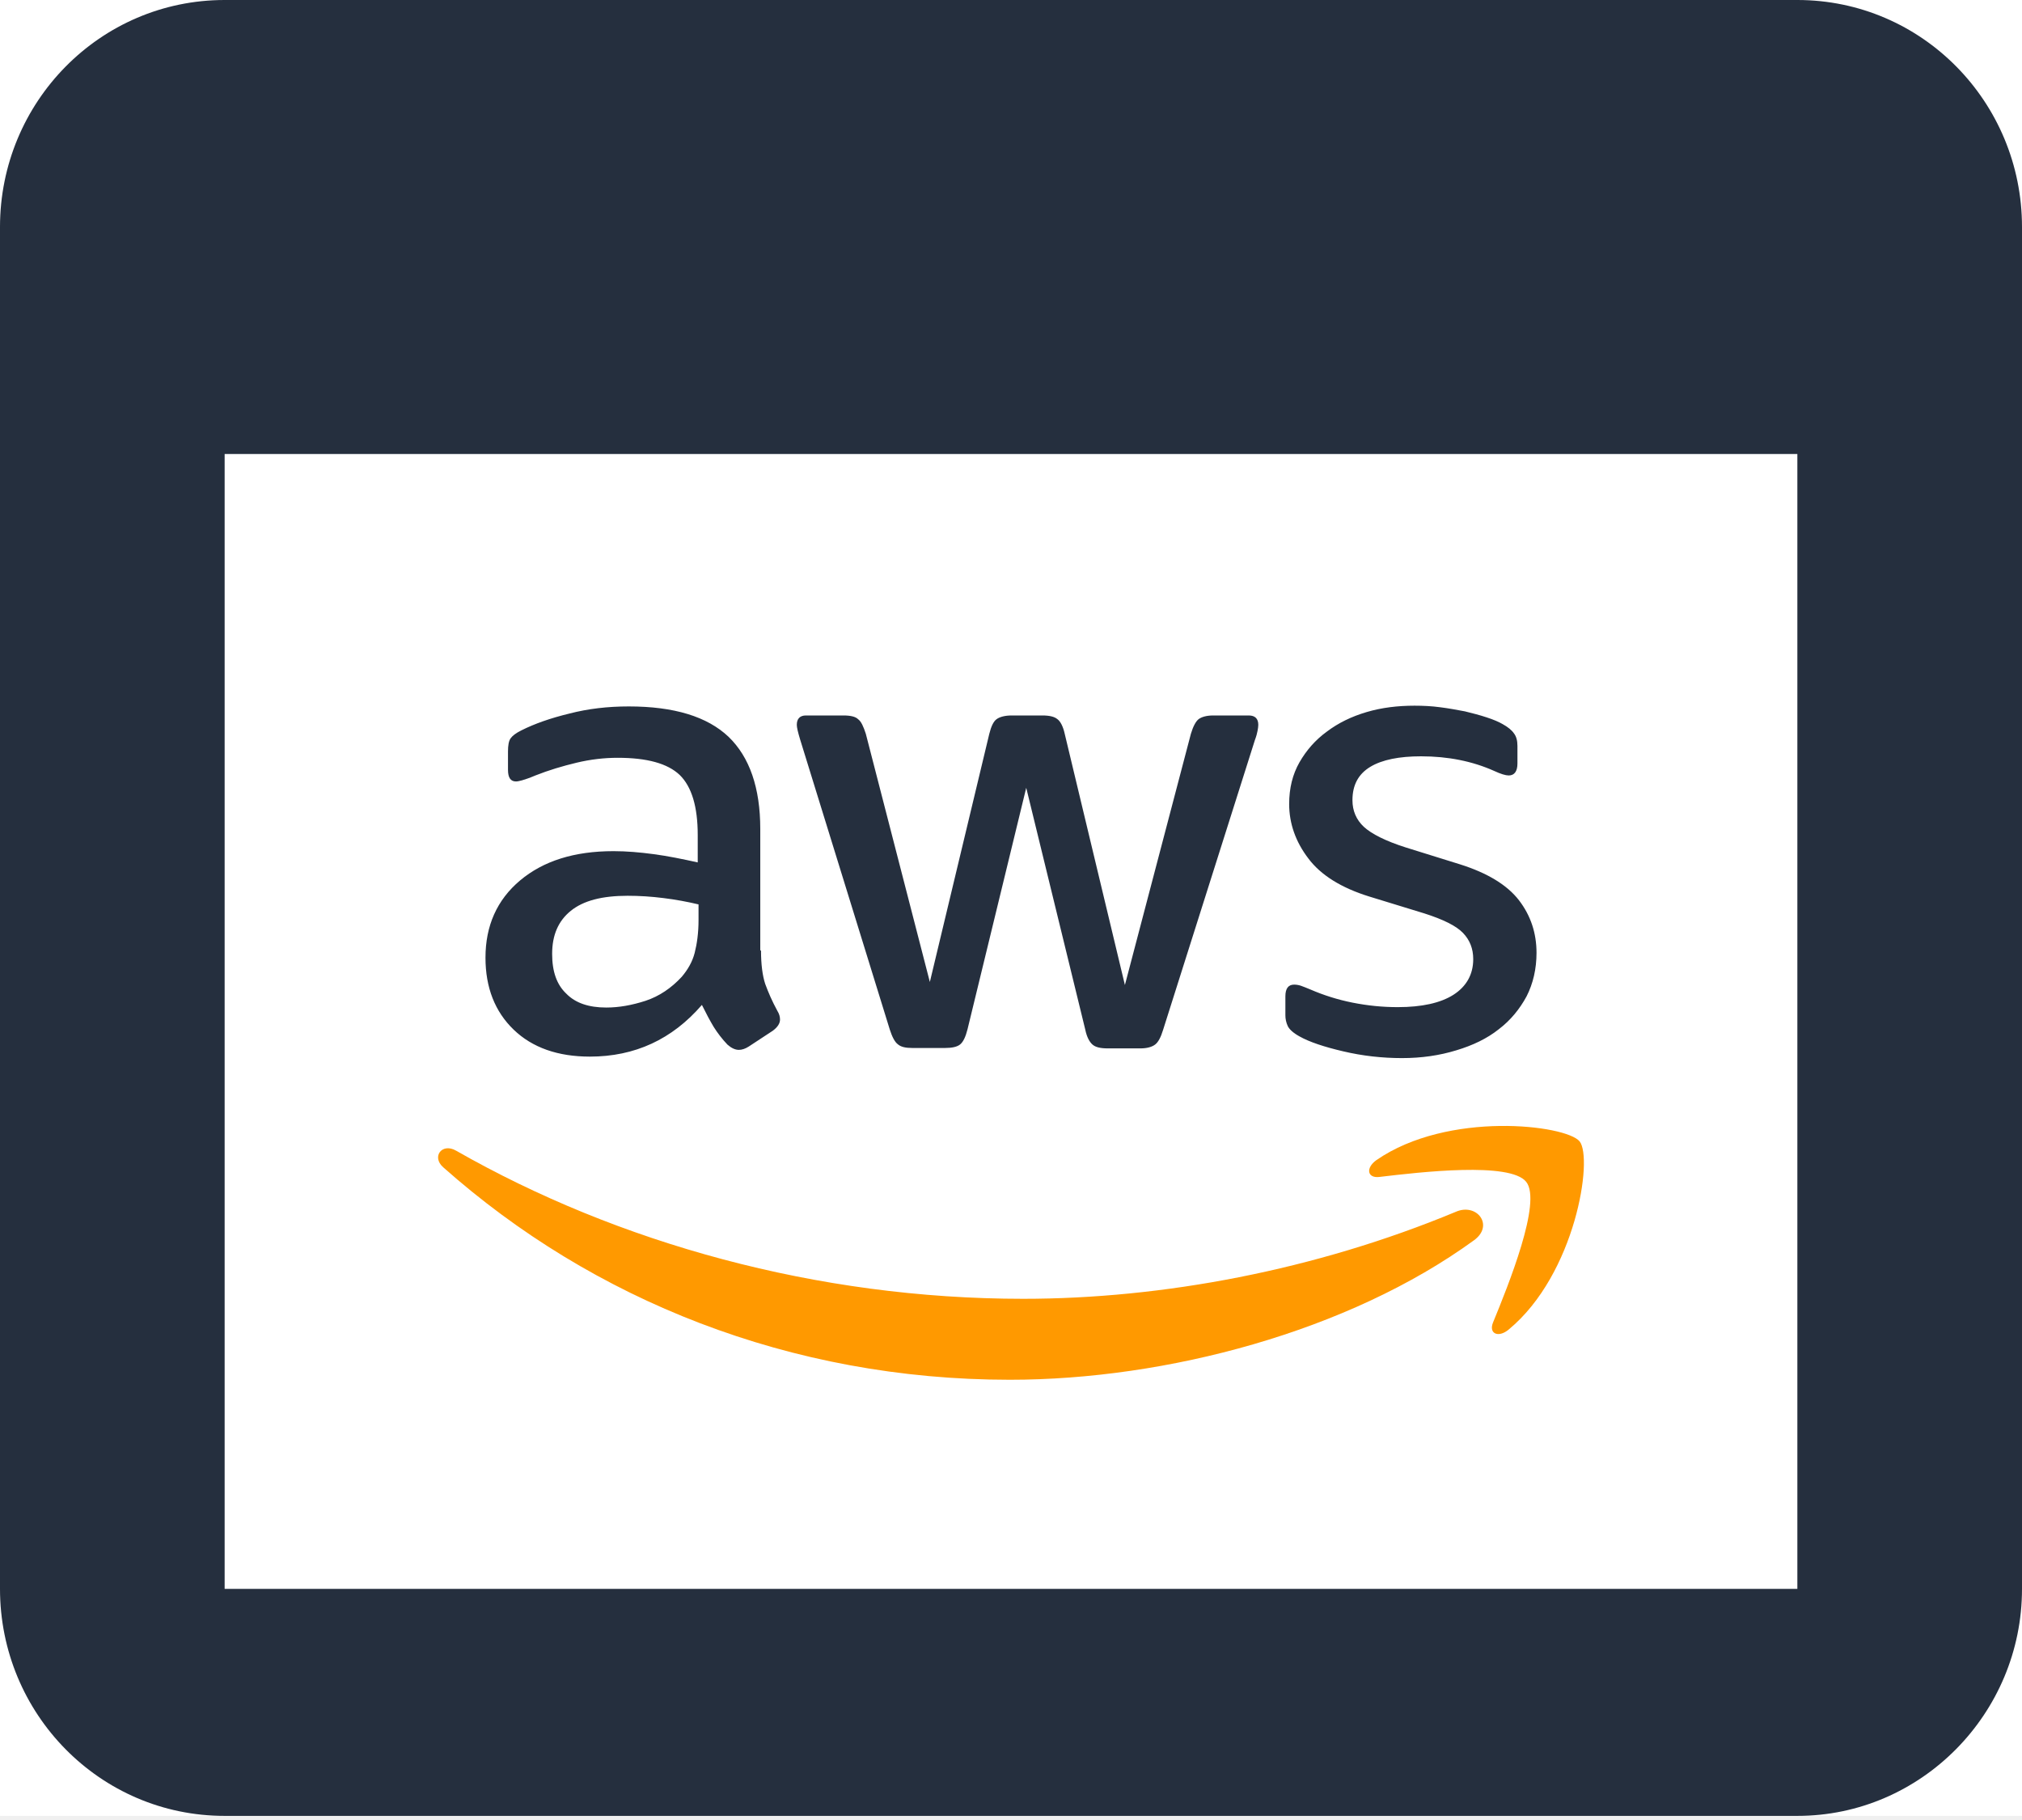
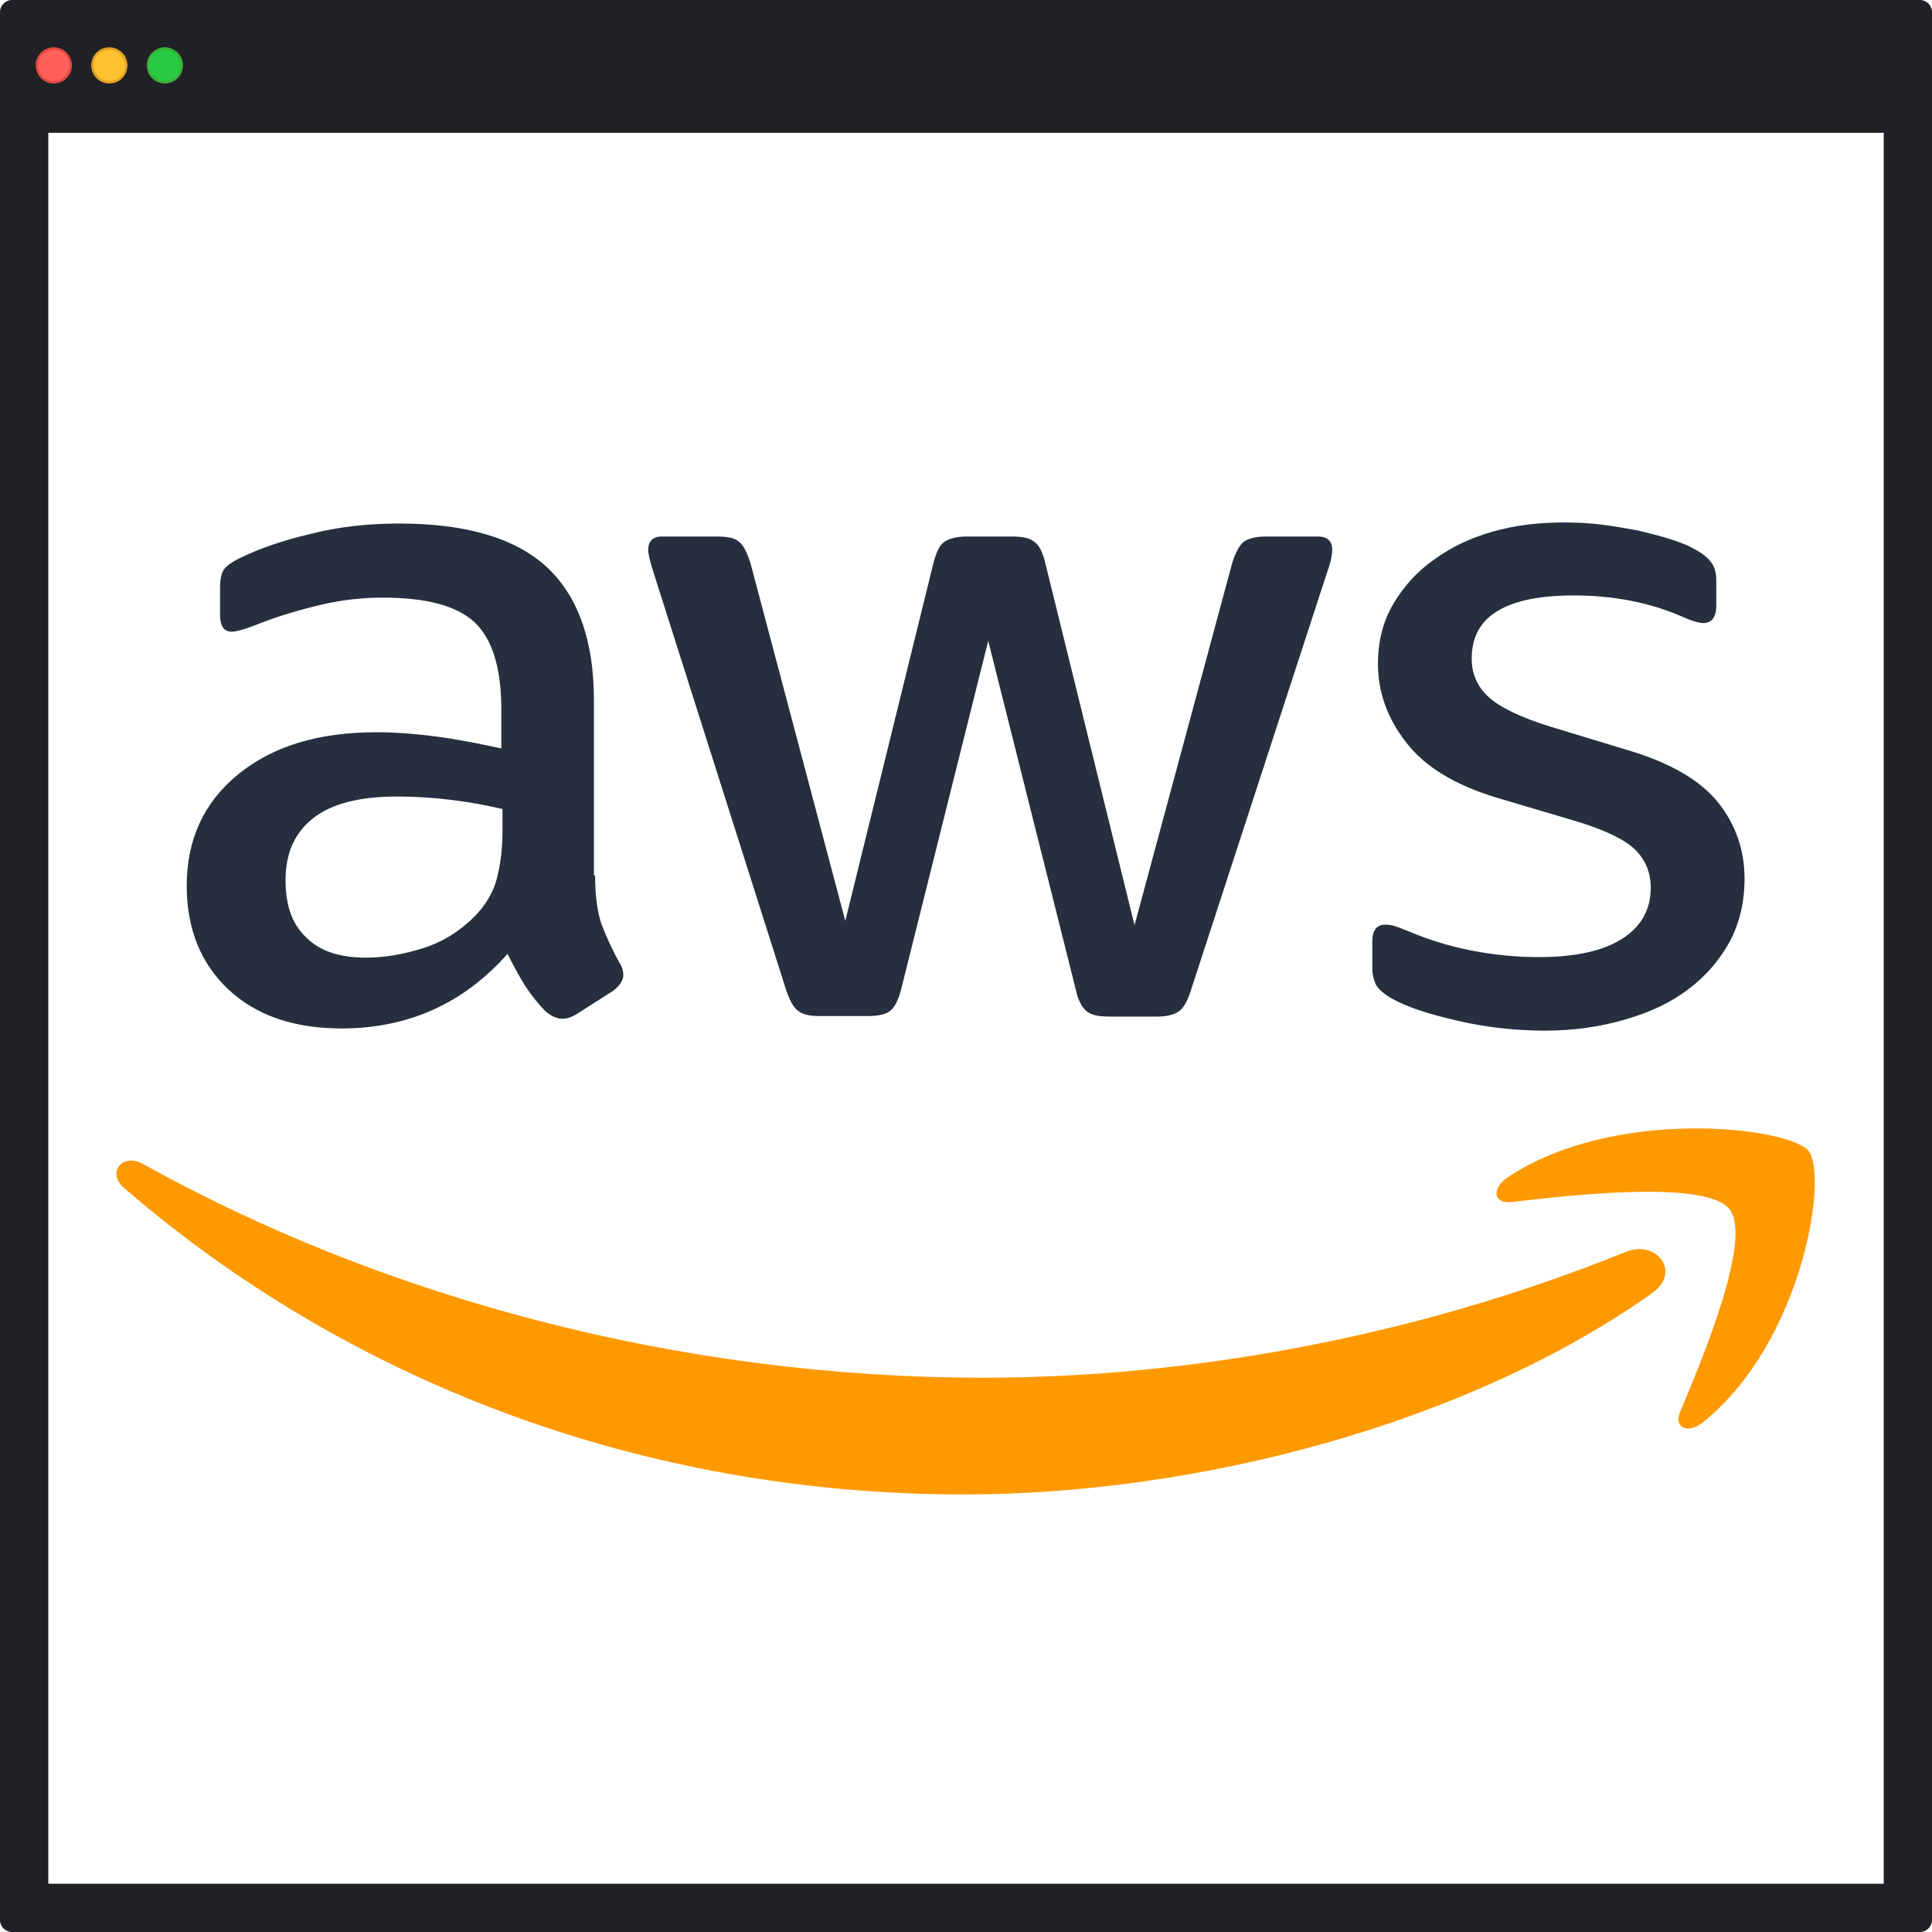
- <svg xmlns="http://www.w3.org/2000/svg" width="30" height="27" viewBox="0 0 30 27" fill="none">
-   <g clip-path="url(#clip0_2_2)">
-     <rect width="30" height="26.939" fill="white" />
-     <path d="M26.667 0H3.333C1.483 0 0 1.515 0 3.367V23.571C0 25.424 1.483 26.939 3.333 26.939H26.667C28.5 26.939 30 25.424 30 23.571V3.367C30 1.515 28.517 0 26.667 0ZM26.667 23.571H3.333V6.735H26.667V23.571Z" fill="#252F3E" />
-     <path d="M11.291 14.101C11.291 14.307 11.313 14.474 11.353 14.596C11.398 14.719 11.455 14.852 11.534 14.997C11.562 15.041 11.573 15.086 11.573 15.125C11.573 15.18 11.54 15.236 11.466 15.291L11.11 15.525C11.059 15.558 11.008 15.575 10.963 15.575C10.906 15.575 10.85 15.547 10.793 15.497C10.714 15.414 10.646 15.325 10.59 15.236C10.533 15.141 10.477 15.036 10.414 14.908C9.973 15.419 9.419 15.675 8.752 15.675C8.277 15.675 7.898 15.542 7.621 15.275C7.344 15.008 7.203 14.652 7.203 14.207C7.203 13.734 7.373 13.35 7.717 13.061C8.062 12.772 8.52 12.627 9.103 12.627C9.295 12.627 9.493 12.644 9.702 12.672C9.911 12.7 10.126 12.744 10.352 12.794V12.388C10.352 11.966 10.262 11.671 10.086 11.498C9.906 11.326 9.6 11.242 9.165 11.242C8.967 11.242 8.763 11.265 8.554 11.315C8.345 11.365 8.141 11.426 7.944 11.504C7.853 11.543 7.785 11.565 7.746 11.576C7.706 11.587 7.678 11.593 7.655 11.593C7.576 11.593 7.537 11.537 7.537 11.421V11.148C7.537 11.059 7.548 10.992 7.576 10.953C7.604 10.914 7.655 10.875 7.734 10.836C7.932 10.736 8.17 10.653 8.447 10.586C8.724 10.514 9.018 10.48 9.329 10.48C10.002 10.48 10.494 10.631 10.81 10.931C11.121 11.231 11.28 11.687 11.28 12.299V14.101H11.291ZM8.995 14.947C9.182 14.947 9.374 14.913 9.578 14.847C9.781 14.78 9.962 14.657 10.115 14.491C10.205 14.385 10.273 14.268 10.307 14.135C10.341 14.001 10.364 13.84 10.364 13.651V13.417C10.2 13.378 10.024 13.345 9.843 13.323C9.662 13.3 9.487 13.289 9.312 13.289C8.933 13.289 8.656 13.361 8.469 13.512C8.283 13.662 8.192 13.873 8.192 14.151C8.192 14.413 8.26 14.607 8.402 14.741C8.537 14.88 8.735 14.947 8.995 14.947V14.947ZM13.535 15.547C13.434 15.547 13.366 15.531 13.321 15.492C13.275 15.458 13.236 15.38 13.202 15.275L11.873 10.976C11.839 10.864 11.822 10.792 11.822 10.753C11.822 10.664 11.867 10.614 11.958 10.614H12.512C12.62 10.614 12.693 10.631 12.732 10.67C12.778 10.703 12.812 10.781 12.846 10.886L13.796 14.568L14.678 10.886C14.706 10.775 14.74 10.703 14.785 10.67C14.83 10.636 14.909 10.614 15.011 10.614H15.463C15.571 10.614 15.644 10.631 15.69 10.67C15.735 10.703 15.774 10.781 15.797 10.886L16.69 14.613L17.669 10.886C17.702 10.775 17.742 10.703 17.782 10.67C17.827 10.636 17.9 10.614 18.002 10.614H18.528C18.618 10.614 18.669 10.659 18.669 10.753C18.669 10.781 18.664 10.809 18.658 10.842C18.652 10.875 18.641 10.92 18.618 10.981L17.256 15.28C17.222 15.392 17.182 15.464 17.137 15.497C17.092 15.531 17.018 15.553 16.922 15.553H16.436C16.328 15.553 16.255 15.536 16.21 15.497C16.165 15.458 16.125 15.386 16.102 15.275L15.226 11.687L14.355 15.269C14.327 15.38 14.293 15.453 14.248 15.492C14.203 15.531 14.123 15.547 14.022 15.547H13.535V15.547ZM20.801 15.697C20.507 15.697 20.213 15.664 19.93 15.597C19.647 15.531 19.427 15.458 19.28 15.375C19.189 15.325 19.127 15.269 19.105 15.219C19.082 15.169 19.071 15.114 19.071 15.063V14.78C19.071 14.663 19.116 14.607 19.201 14.607C19.235 14.607 19.269 14.613 19.302 14.624C19.336 14.635 19.387 14.657 19.444 14.68C19.636 14.763 19.845 14.83 20.066 14.874C20.292 14.919 20.512 14.941 20.739 14.941C21.095 14.941 21.372 14.88 21.564 14.758C21.756 14.635 21.858 14.457 21.858 14.229C21.858 14.073 21.807 13.945 21.706 13.84C21.604 13.734 21.412 13.64 21.134 13.551L20.315 13.3C19.902 13.172 19.596 12.983 19.41 12.733C19.223 12.488 19.127 12.216 19.127 11.927C19.127 11.693 19.178 11.487 19.28 11.309C19.382 11.131 19.517 10.976 19.687 10.853C19.857 10.725 20.049 10.631 20.275 10.564C20.501 10.497 20.739 10.469 20.987 10.469C21.112 10.469 21.242 10.475 21.366 10.492C21.496 10.508 21.615 10.531 21.734 10.553C21.847 10.581 21.954 10.608 22.056 10.642C22.158 10.675 22.237 10.709 22.294 10.742C22.373 10.786 22.429 10.831 22.463 10.881C22.497 10.925 22.514 10.987 22.514 11.065V11.326C22.514 11.443 22.469 11.504 22.384 11.504C22.339 11.504 22.265 11.482 22.169 11.437C21.847 11.293 21.485 11.22 21.084 11.22C20.761 11.22 20.507 11.27 20.331 11.376C20.156 11.482 20.066 11.643 20.066 11.871C20.066 12.027 20.122 12.16 20.235 12.266C20.349 12.371 20.558 12.477 20.857 12.572L21.66 12.822C22.067 12.95 22.361 13.128 22.537 13.356C22.712 13.584 22.797 13.845 22.797 14.135C22.797 14.374 22.746 14.591 22.65 14.78C22.548 14.969 22.412 15.136 22.237 15.269C22.062 15.408 21.852 15.508 21.609 15.581C21.355 15.659 21.089 15.697 20.801 15.697V15.697Z" fill="#252F3E" />
-     <path fill-rule="evenodd" clip-rule="evenodd" d="M21.869 18.4C20.009 19.752 17.307 20.469 14.983 20.469C11.726 20.469 8.792 19.285 6.575 17.316C6.4 17.16 6.558 16.949 6.768 17.071C9.165 18.439 12.122 19.268 15.181 19.268C17.244 19.268 19.512 18.845 21.598 17.978C21.909 17.839 22.175 18.178 21.869 18.4V18.4Z" fill="#FF9900" />
-     <path fill-rule="evenodd" clip-rule="evenodd" d="M22.644 17.533C22.407 17.233 21.072 17.388 20.467 17.46C20.286 17.483 20.258 17.327 20.422 17.21C21.485 16.476 23.232 16.687 23.436 16.932C23.639 17.182 23.379 18.901 22.384 19.724C22.231 19.852 22.084 19.785 22.152 19.619C22.378 19.068 22.881 17.828 22.644 17.533V17.533Z" fill="#FF9900" />
-   </g>
-   <defs>
-     <clipPath id="clip0_2_2">
-       <rect width="30" height="26.939" fill="white" />
-     </clipPath>
-   </defs>
+ <svg xmlns="http://www.w3.org/2000/svg" width="40" height="40" viewBox="0 0 40 40" fill="none">
+   <rect width="40" height="40" fill="white" />
+   <mask id="path-1-inside-1_1_552" fill="white">
+     <rect y="1" width="40" height="39" rx="0.25" />
+   </mask>
+   <rect y="1" width="40" height="39" rx="0.25" fill="white" stroke="#202124" stroke-width="2" mask="url(#path-1-inside-1_1_552)" />
+   <path d="M12.321 18.125C12.321 18.54 12.367 18.876 12.449 19.122C12.543 19.368 12.66 19.637 12.823 19.928C12.882 20.017 12.905 20.107 12.905 20.185C12.905 20.297 12.835 20.409 12.683 20.521L11.946 20.991C11.841 21.058 11.736 21.092 11.642 21.092C11.525 21.092 11.409 21.036 11.291 20.935C11.128 20.767 10.988 20.588 10.871 20.409C10.754 20.219 10.637 20.006 10.508 19.749C9.596 20.778 8.45 21.293 7.07 21.293C6.088 21.293 5.304 21.024 4.731 20.487C4.158 19.95 3.866 19.234 3.866 18.338C3.866 17.387 4.216 16.615 4.93 16.033C5.643 15.451 6.59 15.16 7.795 15.16C8.193 15.16 8.602 15.193 9.035 15.249C9.467 15.305 9.912 15.395 10.379 15.495V14.678C10.379 13.828 10.192 13.234 9.83 12.887C9.456 12.54 8.824 12.373 7.924 12.373C7.514 12.373 7.093 12.417 6.661 12.518C6.228 12.619 5.807 12.742 5.398 12.899C5.21 12.977 5.07 13.022 4.988 13.044C4.906 13.066 4.848 13.078 4.801 13.078C4.637 13.078 4.556 12.966 4.556 12.731V12.182C4.556 12.003 4.579 11.869 4.637 11.791C4.696 11.712 4.801 11.634 4.965 11.556C5.374 11.354 5.865 11.186 6.438 11.052C7.011 10.906 7.62 10.839 8.263 10.839C9.654 10.839 10.672 11.141 11.327 11.746C11.97 12.35 12.297 13.268 12.297 14.499V18.125H12.321ZM7.573 19.827C7.959 19.827 8.356 19.76 8.777 19.625C9.198 19.491 9.572 19.245 9.888 18.909C10.075 18.697 10.216 18.461 10.286 18.193C10.356 17.924 10.403 17.599 10.403 17.219V16.749C10.064 16.671 9.701 16.603 9.327 16.559C8.953 16.514 8.59 16.491 8.228 16.491C7.444 16.491 6.871 16.637 6.485 16.939C6.099 17.241 5.912 17.667 5.912 18.226C5.912 18.752 6.052 19.144 6.345 19.413C6.625 19.693 7.035 19.827 7.573 19.827ZM16.963 21.036C16.753 21.036 16.613 21.002 16.519 20.924C16.425 20.857 16.344 20.7 16.273 20.487L13.525 11.835C13.455 11.611 13.42 11.466 13.42 11.388C13.42 11.209 13.514 11.108 13.7 11.108H14.847C15.069 11.108 15.221 11.141 15.303 11.22C15.396 11.287 15.466 11.444 15.537 11.656L17.501 19.066L19.326 11.656C19.384 11.432 19.454 11.287 19.548 11.22C19.641 11.153 19.805 11.108 20.016 11.108H20.951C21.173 11.108 21.325 11.141 21.419 11.22C21.512 11.287 21.594 11.444 21.641 11.656L23.489 19.155L25.512 11.656C25.582 11.432 25.664 11.287 25.746 11.22C25.839 11.153 25.991 11.108 26.202 11.108H27.29C27.477 11.108 27.582 11.197 27.582 11.388C27.582 11.444 27.57 11.5 27.559 11.567C27.547 11.634 27.523 11.723 27.477 11.847L24.658 20.498C24.588 20.722 24.506 20.868 24.413 20.935C24.319 21.002 24.167 21.047 23.968 21.047H22.962C22.74 21.047 22.588 21.013 22.495 20.935C22.401 20.857 22.32 20.711 22.273 20.487L20.46 13.268L18.659 20.476C18.601 20.7 18.53 20.845 18.437 20.924C18.343 21.002 18.18 21.036 17.969 21.036H16.963ZM31.991 21.338C31.383 21.338 30.774 21.271 30.19 21.136C29.605 21.002 29.149 20.857 28.845 20.689C28.658 20.588 28.529 20.476 28.482 20.375C28.436 20.275 28.412 20.163 28.412 20.062V19.491C28.412 19.256 28.506 19.144 28.681 19.144C28.751 19.144 28.822 19.155 28.892 19.178C28.962 19.2 29.067 19.245 29.184 19.29C29.582 19.458 30.014 19.592 30.47 19.681C30.938 19.771 31.394 19.816 31.862 19.816C32.599 19.816 33.172 19.693 33.569 19.446C33.967 19.2 34.177 18.842 34.177 18.383C34.177 18.07 34.072 17.812 33.862 17.599C33.651 17.387 33.254 17.197 32.681 17.017L30.985 16.514C30.131 16.256 29.5 15.876 29.114 15.372C28.728 14.88 28.529 14.331 28.529 13.749C28.529 13.279 28.634 12.865 28.845 12.507C29.055 12.149 29.336 11.835 29.687 11.589C30.038 11.332 30.435 11.141 30.903 11.007C31.371 10.873 31.862 10.817 32.377 10.817C32.634 10.817 32.903 10.828 33.16 10.862C33.429 10.895 33.675 10.94 33.92 10.985C34.154 11.041 34.376 11.097 34.587 11.164C34.797 11.231 34.961 11.298 35.078 11.365C35.242 11.455 35.359 11.544 35.429 11.645C35.499 11.735 35.534 11.858 35.534 12.014V12.54C35.534 12.775 35.441 12.899 35.265 12.899C35.172 12.899 35.02 12.854 34.821 12.764C34.154 12.473 33.406 12.328 32.575 12.328C31.909 12.328 31.383 12.428 31.02 12.641C30.657 12.854 30.47 13.178 30.47 13.637C30.47 13.951 30.587 14.219 30.821 14.432C31.055 14.645 31.488 14.857 32.108 15.047L33.768 15.551C34.61 15.809 35.218 16.167 35.581 16.626C35.943 17.085 36.119 17.611 36.119 18.193C36.119 18.674 36.014 19.111 35.815 19.491C35.604 19.872 35.324 20.207 34.961 20.476C34.599 20.756 34.166 20.957 33.663 21.103C33.137 21.259 32.587 21.338 31.991 21.338Z" fill="#252F3E" />
+   <path fill-rule="evenodd" clip-rule="evenodd" d="M34.201 26.777C30.354 29.497 24.763 30.941 19.957 30.941C13.221 30.941 7.152 28.557 2.568 24.595C2.205 24.282 2.532 23.856 2.965 24.102C7.924 26.856 14.04 28.524 20.366 28.524C24.635 28.524 29.324 27.673 33.639 25.927C34.283 25.647 34.833 26.33 34.201 26.777Z" fill="#FF9900" />
+   <path fill-rule="evenodd" clip-rule="evenodd" d="M35.803 25.031C35.312 24.427 32.552 24.74 31.301 24.886C30.927 24.93 30.868 24.617 31.207 24.382C33.406 22.905 37.019 23.33 37.44 23.823C37.861 24.326 37.324 27.785 35.265 29.441C34.949 29.699 34.645 29.564 34.786 29.229C35.254 28.12 36.294 25.625 35.803 25.031Z" fill="#FF9900" />
+   <path d="M0 0.25C0 0.112 0.112 0 0.25 0H39.75C39.888 0 40 0.112 40 0.25V2.75H0V0.25Z" fill="#202124" />
+   <circle cx="1.114" cy="1.354" r="0.35" fill="#FF6058" stroke="#E14942" stroke-width="0.05" />
+   <circle cx="2.264" cy="1.354" r="0.35" fill="#FFC130" stroke="#E1A325" stroke-width="0.05" />
+   <circle cx="3.414" cy="1.354" r="0.35" fill="#27CA40" stroke="#3EAF3F" stroke-width="0.05" />
</svg>
